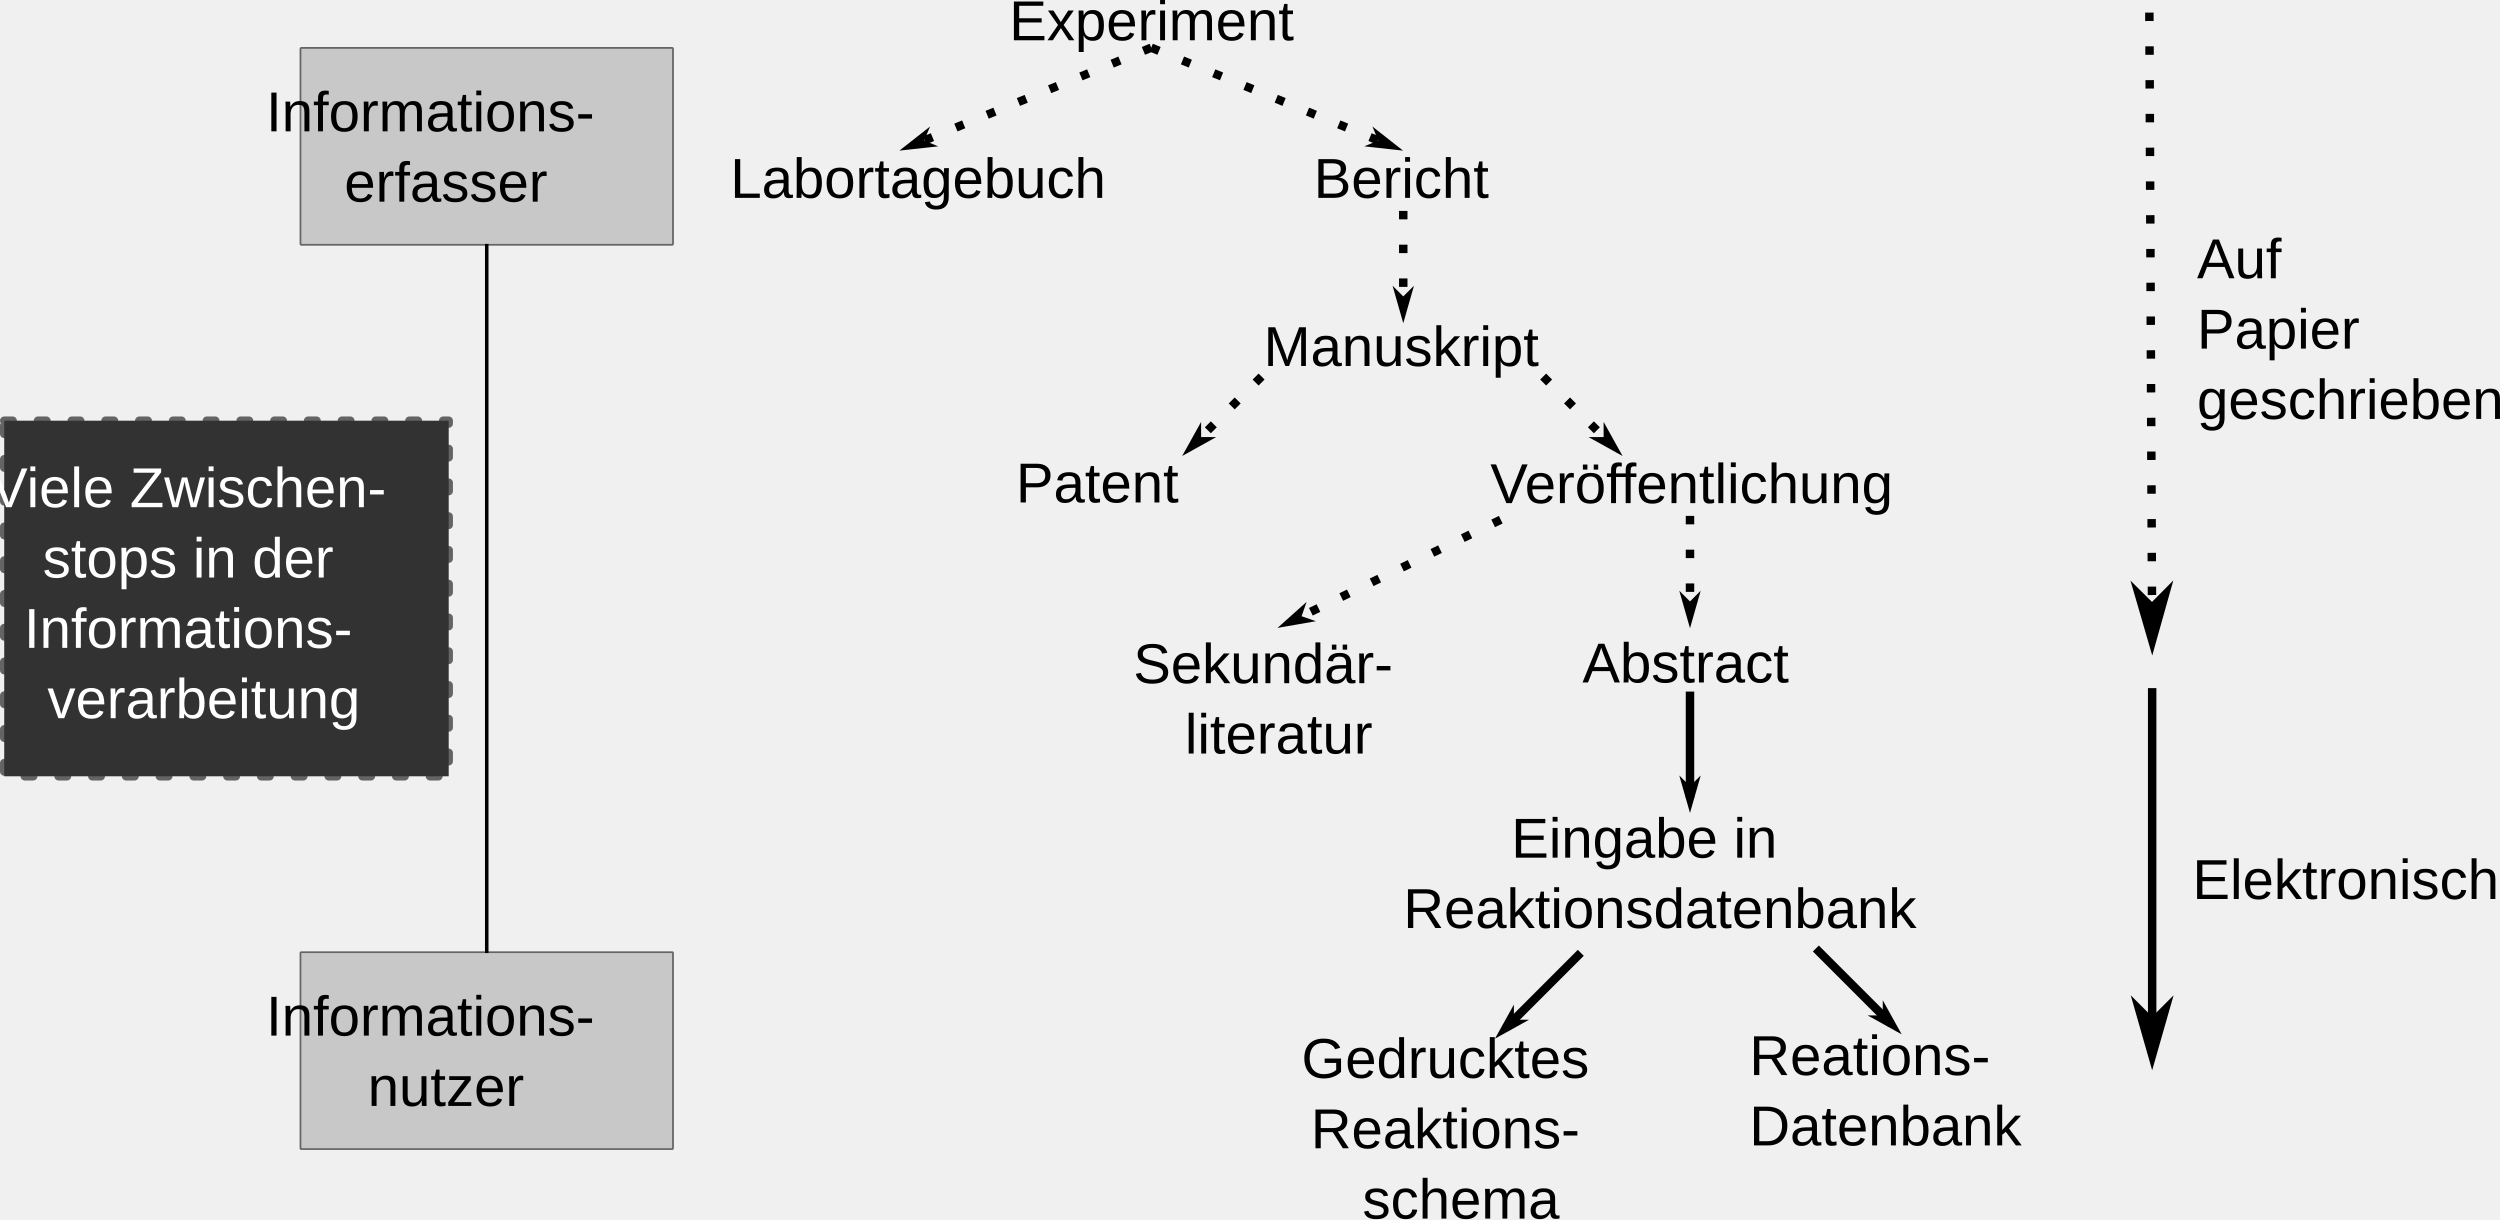
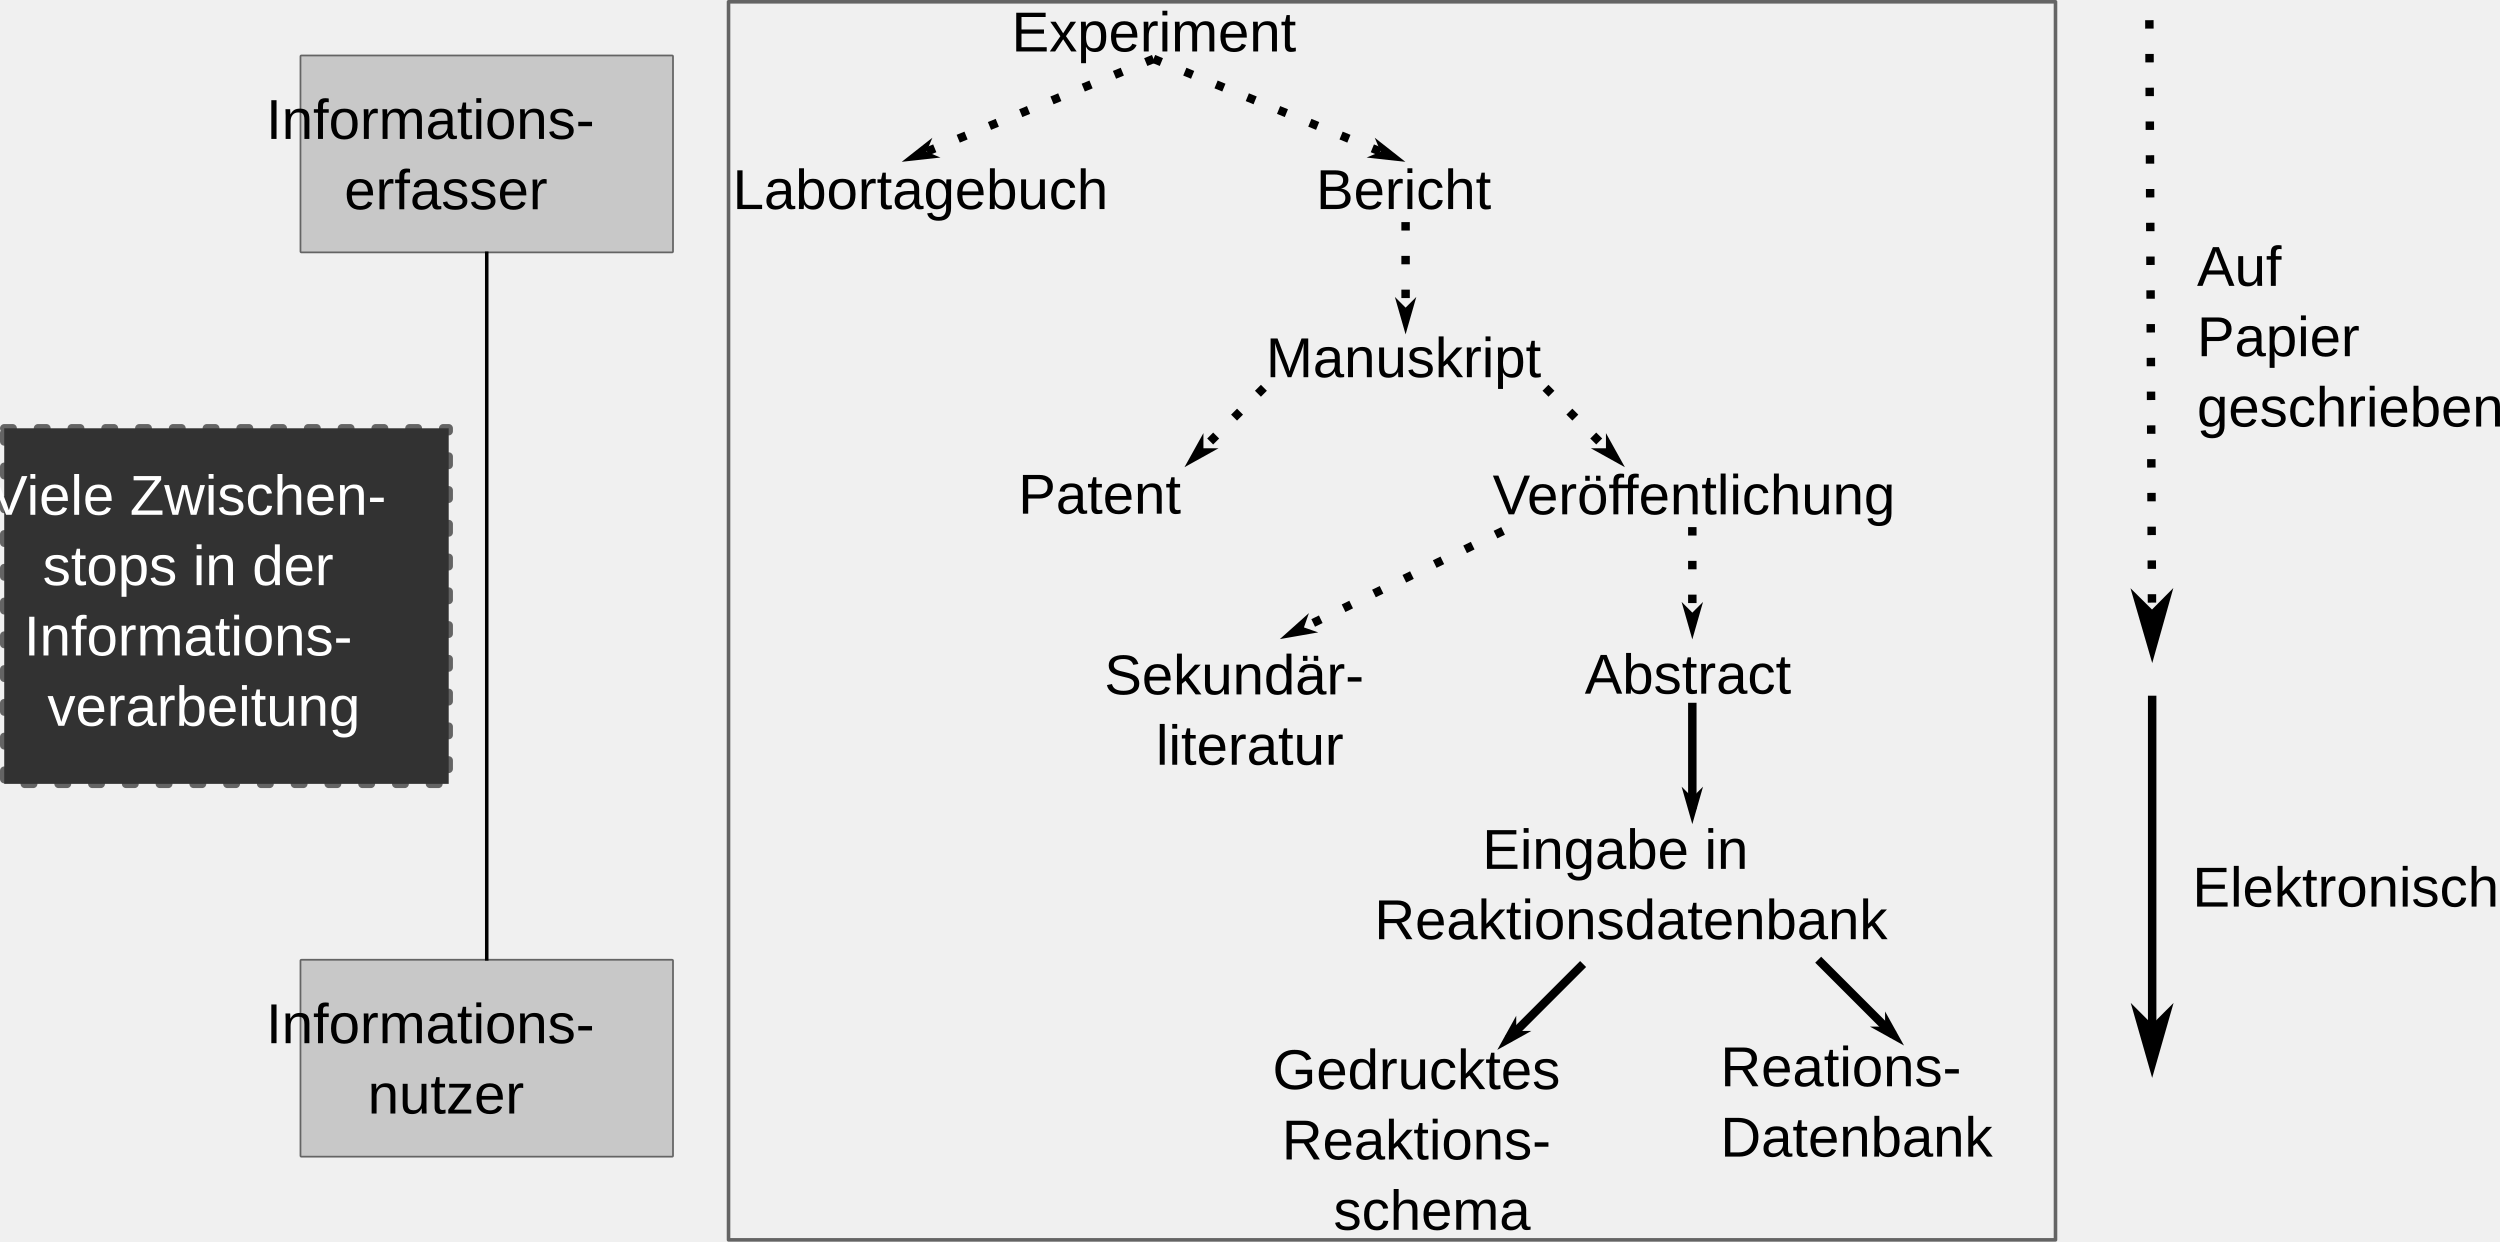
- <svg xmlns="http://www.w3.org/2000/svg" version="1.1" id="svg2" width="710.782" height="346.651">
+ <svg xmlns="http://www.w3.org/2000/svg" version="1.1" id="svg2" width="710.782" height="353.018">
  <defs id="defs6">
    <marker orient="auto" refY="0" refX="0" id="marker8208" style="overflow:visible">
      <path id="path8206" d="M 0,0 5,-5 -12.5,0 5,5 Z" style="fill:#000000;fill-opacity:1;fill-rule:evenodd;stroke:#000000;stroke-width:1pt;stroke-opacity:1" transform="matrix(-0.2,0,0,-0.2,-1.2,0)" />
    </marker>
    <marker style="overflow:visible" id="marker7775" refX="0" refY="0" orient="auto">
      <path transform="matrix(-0.2,0,0,-0.2,-1.2,0)" style="fill:#000000;fill-opacity:1;fill-rule:evenodd;stroke:#000000;stroke-width:1pt;stroke-opacity:1" d="M 0,0 5,-5 -12.5,0 5,5 Z" id="path7773" />
    </marker>
    <marker style="overflow:visible" id="marker7765" refX="0" refY="0" orient="auto">
      <path transform="matrix(-0.2,0,0,-0.2,-1.2,0)" style="fill:#000000;fill-opacity:1;fill-rule:evenodd;stroke:#000000;stroke-width:1pt;stroke-opacity:1" d="M 0,0 5,-5 -12.5,0 5,5 Z" id="path7763" />
    </marker>
    <marker style="overflow:visible" id="marker7755" refX="0" refY="0" orient="auto">
      <path transform="matrix(-0.2,0,0,-0.2,-1.2,0)" style="fill:#000000;fill-opacity:1;fill-rule:evenodd;stroke:#000000;stroke-width:1pt;stroke-opacity:1" d="M 0,0 5,-5 -12.5,0 5,5 Z" id="path7753" />
    </marker>
    <marker style="overflow:visible" id="marker7745" refX="0" refY="0" orient="auto">
      <path transform="matrix(-0.2,0,0,-0.2,-1.2,0)" style="fill:#000000;fill-opacity:1;fill-rule:evenodd;stroke:#000000;stroke-width:1pt;stroke-opacity:1" d="M 0,0 5,-5 -12.5,0 5,5 Z" id="path7743" />
    </marker>
    <marker style="overflow:visible" id="marker7735" refX="0" refY="0" orient="auto">
      <path transform="matrix(-0.2,0,0,-0.2,-1.2,0)" style="fill:#000000;fill-opacity:1;fill-rule:evenodd;stroke:#000000;stroke-width:1pt;stroke-opacity:1" d="M 0,0 5,-5 -12.5,0 5,5 Z" id="path7733" />
    </marker>
    <marker style="overflow:visible" id="marker7725" refX="0" refY="0" orient="auto">
      <path transform="matrix(-0.2,0,0,-0.2,-1.2,0)" style="fill:#000000;fill-opacity:1;fill-rule:evenodd;stroke:#000000;stroke-width:1pt;stroke-opacity:1" d="M 0,0 5,-5 -12.5,0 5,5 Z" id="path7723" />
    </marker>
    <marker orient="auto" refY="0" refX="0" id="Arrow1Send" style="overflow:visible">
      <path id="path972" d="M 0,0 5,-5 -12.5,0 5,5 Z" style="fill:#000000;fill-opacity:1;fill-rule:evenodd;stroke:#000000;stroke-width:1pt;stroke-opacity:1" transform="matrix(-0.2,0,0,-0.2,-1.2,0)" />
    </marker>
    <marker style="overflow:visible" id="marker1287" refX="0" refY="0" orient="auto">
      <path transform="matrix(-0.4,0,0,-0.4,-4,0)" style="fill:#000000;fill-opacity:1;fill-rule:evenodd;stroke:#000000;stroke-width:1pt;stroke-opacity:1" d="M 0,0 5,-5 -12.5,0 5,5 Z" id="path1285" />
    </marker>
    <marker orient="auto" refY="0" refX="0" id="Arrow1Mend" style="overflow:visible">
      <path id="path966" d="M 0,0 5,-5 -12.5,0 5,5 Z" style="fill:#000000;fill-opacity:1;fill-rule:evenodd;stroke:#000000;stroke-width:1pt;stroke-opacity:1" transform="matrix(-0.4,0,0,-0.4,-4,0)" />
    </marker>
    <marker orient="auto" refY="0" refX="0" id="Arrow1Lend" style="overflow:visible">
      <path id="path960" d="M 0,0 5,-5 -12.5,0 5,5 Z" style="fill:#000000;fill-opacity:1;fill-rule:evenodd;stroke:#000000;stroke-width:1pt;stroke-opacity:1" transform="matrix(-0.8,0,0,-0.8,-10,0)" />
    </marker>
    <marker style="overflow:visible" id="marker1287-2" refX="0" refY="0" orient="auto">
      <path transform="matrix(-0.4,0,0,-0.4,-4,0)" style="fill:#000000;fill-opacity:1;fill-rule:evenodd;stroke:#000000;stroke-width:1pt;stroke-opacity:1" d="M 0,0 5,-5 -12.5,0 5,5 Z" id="path1285-1" />
    </marker>
    <marker orient="auto" refY="0" refX="0" id="marker8208-4" style="overflow:visible">
      <path id="path8206-7" d="M 0,0 5,-5 -12.5,0 5,5 Z" style="fill:#000000;fill-opacity:1;fill-rule:evenodd;stroke:#000000;stroke-width:1pt;stroke-opacity:1" transform="matrix(-0.2,0,0,-0.2,-1.2,0)" />
    </marker>
    <marker orient="auto" refY="0" refX="0" id="marker8208-3" style="overflow:visible">
      <path id="path8206-76" d="M 0,0 5,-5 -12.5,0 5,5 Z" style="fill:#000000;fill-opacity:1;fill-rule:evenodd;stroke:#000000;stroke-width:1pt;stroke-opacity:1" transform="matrix(-0.2,0,0,-0.2,-1.2,0)" />
    </marker>
  </defs>
-   <g id="g939" transform="translate(-44.2159,-7.590225)">
+   <g id="g939" transform="translate(-44.2159,-5.432088)">
    <rect y="21.457" x="129.896" height="55.481" width="105.414" id="rect895-5" style="opacity:1;fill:#c8c8c8;fill-opacity:1;fill-rule:evenodd;stroke:#646464;stroke-width:1;stroke-linecap:round;stroke-linejoin:round;stroke-miterlimit:4;stroke-dasharray:none;stroke-dashoffset:0;stroke-opacity:1;paint-order:stroke fill markers" />
    <text id="text817" y="44.928" x="182.115" style="font-style:normal;font-variant:normal;font-weight:normal;font-stretch:normal;font-size:16px;line-height:1.25;font-family:Arial;-inkscape-font-specification:Arial;font-variant-ligatures:normal;font-variant-caps:normal;font-variant-numeric:normal;font-feature-settings:normal;text-align:center;letter-spacing:0px;word-spacing:0px;writing-mode:lr-tb;text-anchor:middle;fill:#000000;fill-opacity:1;stroke:none" xml:space="preserve">
      <tspan y="44.928" x="182.115" id="tspan815">Informations-</tspan>
      <tspan id="tspan819" y="64.928" x="182.115">erfasser</tspan>
    </text>
  </g>
-   <g id="g933" transform="translate(-44.2159,58.40978)">
+   <g id="g933" transform="translate(-44.2159,60.56791)">
    <rect y="212.558" x="129.896" height="55.481" width="105.414" id="rect895-5-4" style="opacity:1;fill:#c8c8c8;fill-opacity:1;fill-rule:evenodd;stroke:#646464;stroke-width:1;stroke-linecap:round;stroke-linejoin:round;stroke-miterlimit:4;stroke-dasharray:none;stroke-dashoffset:0;stroke-opacity:1;paint-order:stroke fill markers" />
    <text id="text823" y="236.029" x="182.115" style="font-style:normal;font-variant:normal;font-weight:normal;font-stretch:normal;font-size:16px;line-height:1.25;font-family:Arial;-inkscape-font-specification:Arial;font-variant-ligatures:normal;font-variant-caps:normal;font-variant-numeric:normal;font-feature-settings:normal;text-align:center;letter-spacing:0px;word-spacing:0px;writing-mode:lr-tb;text-anchor:middle;fill:#000000;fill-opacity:1;stroke:none" xml:space="preserve">
      <tspan y="236.029" x="182.115" id="tspan821">Informations-</tspan>
      <tspan id="tspan825" y="256.029" x="182.115">nutzer</tspan>
    </text>
  </g>
-   <rect style="opacity:1;fill:#323232;fill-opacity:1;fill-rule:evenodd;stroke:#646464;stroke-width:2.4;stroke-linecap:round;stroke-linejoin:round;stroke-miterlimit:4;stroke-dasharray:2.4, 7.2;stroke-dashoffset:0;stroke-opacity:1;paint-order:stroke fill markers" id="rect895" width="126.374" height="101.099" x="1.2" y="119.608" />
-   <text xml:space="preserve" style="font-style:normal;font-variant:normal;font-weight:normal;font-stretch:normal;font-size:16px;line-height:1.25;font-family:Arial;-inkscape-font-specification:Arial;font-variant-ligatures:normal;font-variant-caps:normal;font-variant-numeric:normal;font-feature-settings:normal;text-align:center;letter-spacing:0px;word-spacing:0px;writing-mode:lr-tb;text-anchor:middle;fill:#ffffff;fill-opacity:1;stroke:none" x="64.61" y="144.201" id="text829">
-     <tspan x="64.61" y="144.201" id="tspan831">Viele Zwischen-</tspan>
-     <tspan x="66.828" y="164.201" id="tspan835">stops in der </tspan>
-     <tspan x="64.61" y="184.201" id="tspan837">Informations-</tspan>
-     <tspan x="64.61" y="204.201" id="tspan839">verarbeitung</tspan>
+   <rect style="opacity:1;fill:#323232;fill-opacity:1;fill-rule:evenodd;stroke:#646464;stroke-width:2.4;stroke-linecap:round;stroke-linejoin:round;stroke-miterlimit:4;stroke-dasharray:2.4, 7.2;stroke-dashoffset:0;stroke-opacity:1;paint-order:stroke fill markers" id="rect895" width="126.374" height="101.099" x="1.2" y="121.766" />
+   <text xml:space="preserve" style="font-style:normal;font-variant:normal;font-weight:normal;font-stretch:normal;font-size:16px;line-height:1.25;font-family:Arial;-inkscape-font-specification:Arial;font-variant-ligatures:normal;font-variant-caps:normal;font-variant-numeric:normal;font-feature-settings:normal;text-align:center;letter-spacing:0px;word-spacing:0px;writing-mode:lr-tb;text-anchor:middle;fill:#ffffff;fill-opacity:1;stroke:none" x="64.61" y="146.359" id="text829">
+     <tspan x="64.61" y="146.359" id="tspan831">Viele Zwischen-</tspan>
+     <tspan x="66.828" y="166.359" id="tspan835">stops in der </tspan>
+     <tspan x="64.61" y="186.359" id="tspan837">Informations-</tspan>
+     <tspan x="64.61" y="206.359" id="tspan839">verarbeitung</tspan>
  </text>
-   <text xml:space="preserve" style="font-style:normal;font-variant:normal;font-weight:normal;font-stretch:normal;font-size:16px;line-height:1.25;font-family:Arial;-inkscape-font-specification:Arial;font-variant-ligatures:normal;font-variant-caps:normal;font-variant-numeric:normal;font-feature-settings:normal;text-align:start;letter-spacing:0px;word-spacing:0px;writing-mode:lr-tb;text-anchor:start;fill:#000000;fill-opacity:1;stroke:none" x="286.952" y="11.453" id="text843">
-     <tspan id="tspan841" x="286.952" y="11.453">Experiment</tspan>
+   <path style="fill:none;stroke:#000000;stroke-width:1px;stroke-linecap:butt;stroke-linejoin:miter;stroke-opacity:1" d="M 138.387,71.506 V 273.126" id="path927" />
+   <path style="fill:none;stroke:#000000;stroke-width:2.4;stroke-linecap:butt;stroke-linejoin:miter;stroke-miterlimit:4;stroke-dasharray:2.4, 7.2;stroke-dashoffset:0;stroke-opacity:1;marker-end:url(#Arrow1Mend)" d="M 611.094,5.736 611.888,183.798" id="path955" />
+   <path style="fill:none;stroke:#000000;stroke-width:2.4;stroke-linecap:butt;stroke-linejoin:miter;stroke-miterlimit:4;stroke-dasharray:none;stroke-opacity:1;marker-end:url(#marker1287)" d="m 611.888,197.798 v 103.931" id="path1277" />
+   <text xml:space="preserve" style="font-style:normal;font-variant:normal;font-weight:normal;font-stretch:normal;font-size:16px;line-height:1.25;font-family:Arial;-inkscape-font-specification:Arial;font-variant-ligatures:normal;font-variant-caps:normal;font-variant-numeric:normal;font-feature-settings:normal;text-align:start;letter-spacing:0px;word-spacing:0px;writing-mode:lr-tb;text-anchor:start;fill:#000000;fill-opacity:1;stroke:none" x="624.642" y="81.27" id="text9131">
+     <tspan id="tspan9129" x="624.642" y="81.27">Auf</tspan>
+     <tspan x="624.642" y="101.27" id="tspan9133">Papier</tspan>
+     <tspan x="624.642" y="121.27" id="tspan9135">geschrieben</tspan>
  </text>
-   <text xml:space="preserve" style="font-style:normal;font-variant:normal;font-weight:normal;font-stretch:normal;font-size:16px;line-height:1.25;font-family:Arial;-inkscape-font-specification:Arial;font-variant-ligatures:normal;font-variant-caps:normal;font-variant-numeric:normal;font-feature-settings:normal;text-align:start;letter-spacing:0px;word-spacing:0px;writing-mode:lr-tb;text-anchor:start;fill:#000000;fill-opacity:1;stroke:none" x="207.646" y="56.252" id="text847">
-     <tspan id="tspan845" x="207.646" y="56.252">Labortagebuch</tspan>
+   <text xml:space="preserve" style="font-style:normal;font-variant:normal;font-weight:normal;font-stretch:normal;font-size:16px;line-height:1.25;font-family:Arial;-inkscape-font-specification:Arial;font-variant-ligatures:normal;font-variant-caps:normal;font-variant-numeric:normal;font-feature-settings:normal;text-align:start;letter-spacing:0px;word-spacing:0px;writing-mode:lr-tb;text-anchor:start;fill:#000000;fill-opacity:1;stroke:none" x="623.353" y="257.762" id="text9139">
+     <tspan id="tspan9137" x="623.353" y="257.762">Elektronisch</tspan>
  </text>
-   <text xml:space="preserve" style="font-style:normal;font-variant:normal;font-weight:normal;font-stretch:normal;font-size:16px;line-height:1.25;font-family:Arial;-inkscape-font-specification:Arial;font-variant-ligatures:normal;font-variant-caps:normal;font-variant-numeric:normal;font-feature-settings:normal;text-align:start;letter-spacing:0px;word-spacing:0px;writing-mode:lr-tb;text-anchor:start;fill:#000000;fill-opacity:1;stroke:none" x="373.513" y="56.252" id="text851">
-     <tspan id="tspan849" x="373.513" y="56.252">Bericht</tspan>
-   </text>
-   <text xml:space="preserve" style="font-style:normal;font-variant:normal;font-weight:normal;font-stretch:normal;font-size:16px;line-height:1.25;font-family:Arial;-inkscape-font-specification:Arial;font-variant-ligatures:normal;font-variant-caps:normal;font-variant-numeric:normal;font-feature-settings:normal;text-align:start;letter-spacing:0px;word-spacing:0px;writing-mode:lr-tb;text-anchor:start;fill:#000000;fill-opacity:1;stroke:none" x="359.271" y="104.058" id="text855">
-     <tspan id="tspan853" x="359.271" y="104.058">Manuskript</tspan>
-   </text>
-   <text xml:space="preserve" style="font-style:normal;font-variant:normal;font-weight:normal;font-stretch:normal;font-size:16px;line-height:1.25;font-family:Arial;-inkscape-font-specification:Arial;font-variant-ligatures:normal;font-variant-caps:normal;font-variant-numeric:normal;font-feature-settings:normal;text-align:start;letter-spacing:0px;word-spacing:0px;writing-mode:lr-tb;text-anchor:start;fill:#000000;fill-opacity:1;stroke:none" x="288.854" y="142.857" id="text859">
-     <tspan id="tspan857" x="288.854" y="142.857">Patent</tspan>
-   </text>
-   <text xml:space="preserve" style="font-style:normal;font-variant:normal;font-weight:normal;font-stretch:normal;font-size:16px;line-height:1.25;font-family:Arial;-inkscape-font-specification:Arial;font-variant-ligatures:normal;font-variant-caps:normal;font-variant-numeric:normal;font-feature-settings:normal;text-align:start;letter-spacing:0px;word-spacing:0px;writing-mode:lr-tb;text-anchor:start;fill:#000000;fill-opacity:1;stroke:none" x="423.709" y="143.052" id="text863">
-     <tspan id="tspan861" x="423.709" y="143.052">Veröffentlichung</tspan>
-   </text>
-   <text xml:space="preserve" style="font-style:normal;font-variant:normal;font-weight:normal;font-stretch:normal;font-size:16px;line-height:1.25;font-family:Arial;-inkscape-font-specification:Arial;font-variant-ligatures:normal;font-variant-caps:normal;font-variant-numeric:normal;font-feature-settings:normal;text-align:start;letter-spacing:0px;word-spacing:0px;writing-mode:lr-tb;text-anchor:start;fill:#000000;fill-opacity:1;stroke:none" x="449.908" y="194.039" id="text867">
-     <tspan id="tspan865" x="449.908" y="194.039">Abstract</tspan>
-   </text>
-   <text xml:space="preserve" style="font-style:normal;font-variant:normal;font-weight:normal;font-stretch:normal;font-size:16px;line-height:1.25;font-family:Arial;-inkscape-font-specification:Arial;font-variant-ligatures:normal;font-variant-caps:normal;font-variant-numeric:normal;font-feature-settings:normal;text-align:center;letter-spacing:0px;word-spacing:0px;writing-mode:lr-tb;text-anchor:middle;fill:#000000;fill-opacity:1;stroke:none" x="478.603" y="243.845" id="text871">
-     <tspan id="tspan869" x="478.603" y="243.845">Eingabe in</tspan>
-     <tspan x="478.603" y="263.845" id="tspan873">Reaktionsdatenbank</tspan>
-   </text>
-   <text xml:space="preserve" style="font-style:normal;font-variant:normal;font-weight:normal;font-stretch:normal;font-size:16px;line-height:1.25;font-family:Arial;-inkscape-font-specification:Arial;font-variant-ligatures:normal;font-variant-caps:normal;font-variant-numeric:normal;font-feature-settings:normal;text-align:center;letter-spacing:0px;word-spacing:0px;writing-mode:lr-tb;text-anchor:middle;fill:#000000;fill-opacity:1;stroke:none" x="422.043" y="306.463" id="text877">
-     <tspan id="tspan875" x="422.043" y="306.463">Gedrucktes</tspan>
-     <tspan x="422.043" y="326.463" id="tspan879">Reaktions-</tspan>
-     <tspan x="422.043" y="346.463" id="tspan881">schema</tspan>
-   </text>
-   <text xml:space="preserve" style="font-style:normal;font-variant:normal;font-weight:normal;font-stretch:normal;font-size:16px;line-height:1.25;font-family:Arial;-inkscape-font-specification:Arial;font-variant-ligatures:normal;font-variant-caps:normal;font-variant-numeric:normal;font-feature-settings:normal;text-align:center;letter-spacing:0px;word-spacing:0px;writing-mode:lr-tb;text-anchor:middle;fill:#000000;fill-opacity:1;stroke:none" x="542.736" y="305.652" id="text885">
-     <tspan id="tspan883" x="542.736" y="305.652">Reations-</tspan>
-     <tspan x="542.736" y="325.652" id="tspan887">Datenbank</tspan>
-   </text>
-   <text xml:space="preserve" style="font-style:normal;font-variant:normal;font-weight:normal;font-stretch:normal;font-size:16px;line-height:1.25;font-family:Arial;-inkscape-font-specification:Arial;font-variant-ligatures:normal;font-variant-caps:normal;font-variant-numeric:normal;font-feature-settings:normal;text-align:center;letter-spacing:0px;word-spacing:0px;writing-mode:lr-tb;text-anchor:middle;fill:#000000;fill-opacity:1;stroke:none" x="370.226" y="194.234" id="text891">
-     <tspan id="tspan889" x="370.226" y="194.234">Sekundär-</tspan>
-     <tspan x="370.226" y="214.234" id="tspan893">literatur</tspan>
-   </text>
-   <path style="fill:none;stroke:#000000;stroke-width:1px;stroke-linecap:butt;stroke-linejoin:miter;stroke-opacity:1" d="M 138.387,69.348 V 270.968" id="path927" />
-   <path style="fill:none;stroke:#000000;stroke-width:2.4;stroke-linecap:butt;stroke-linejoin:miter;stroke-miterlimit:4;stroke-dasharray:2.4, 7.2;stroke-dashoffset:0;stroke-opacity:1;marker-end:url(#Arrow1Mend)" d="M 611.094,3.577 611.888,181.64" id="path955" />
-   <path style="fill:none;stroke:#000000;stroke-width:2.4;stroke-linecap:butt;stroke-linejoin:miter;stroke-miterlimit:4;stroke-dasharray:none;stroke-opacity:1;marker-end:url(#marker1287)" d="m 611.888,195.64 v 103.931" id="path1277" />
-   <path style="fill:none;stroke:#000000;stroke-width:2.4;stroke-linecap:butt;stroke-linejoin:miter;stroke-miterlimit:4;stroke-dasharray:2.4, 7.2;stroke-dashoffset:0;stroke-opacity:1;marker-end:url(#marker7765)" d="M 327.31,13.556 259.677,41.203" id="path955-2" />
-   <path style="fill:none;stroke:#000000;stroke-width:2.4;stroke-linecap:butt;stroke-linejoin:miter;stroke-miterlimit:4;stroke-dasharray:2.4, 7.2;stroke-dashoffset:0;stroke-opacity:1;marker-end:url(#marker7755)" d="M 327.31,13.556 394.943,41.203" id="path955-2-7" />
-   <path style="fill:none;stroke:#000000;stroke-width:2.4;stroke-linecap:butt;stroke-linejoin:miter;stroke-miterlimit:4;stroke-dasharray:2.4, 7.2;stroke-dashoffset:0;stroke-opacity:1;marker-end:url(#marker7745)" d="M 398.966,59.964 V 87.611" id="path955-2-7-4" />
-   <path style="fill:none;stroke:#000000;stroke-width:2.4;stroke-linecap:butt;stroke-linejoin:miter;stroke-miterlimit:4;stroke-dasharray:2.4, 7.2;stroke-dashoffset:0;stroke-opacity:1;marker-end:url(#marker7735)" d="M 358.682,107.065 339.133,126.614" id="path955-2-7-4-2" />
-   <path style="fill:none;stroke:#000000;stroke-width:2.4;stroke-linecap:butt;stroke-linejoin:miter;stroke-miterlimit:4;stroke-dasharray:2.4, 7.2;stroke-dashoffset:0;stroke-opacity:1;marker-end:url(#marker7725)" d="m 438.737,107.065 19.549,19.549" id="path955-2-7-4-21" />
-   <path style="fill:none;stroke:#000000;stroke-width:2.4;stroke-linecap:butt;stroke-linejoin:miter;stroke-miterlimit:4;stroke-dasharray:2.4, 7.2;stroke-dashoffset:0;stroke-opacity:1;marker-end:url(#marker7775)" d="m 480.487,146.678 -1e-5,27.647" id="path955-2-7-4-21-2" />
-   <path style="fill:none;stroke:#000000;stroke-width:2.4;stroke-linecap:butt;stroke-linejoin:miter;stroke-miterlimit:4;stroke-dasharray:2.4, 7.2;stroke-dashoffset:0;stroke-opacity:1;marker-end:url(#Arrow1Send)" d="M 426.685,147.758 367.066,176.654" id="path955-2-7-4-2-5" />
-   <path style="fill:none;stroke:#000000;stroke-width:2.4;stroke-linecap:butt;stroke-linejoin:miter;stroke-miterlimit:4;stroke-dasharray:none;stroke-opacity:1;marker-end:url(#marker8208)" d="m 480.487,196.626 v 30.228" id="path1277-2" />
-   <path style="fill:none;stroke:#000000;stroke-width:2.4;stroke-linecap:butt;stroke-linejoin:miter;stroke-miterlimit:4;stroke-dasharray:none;stroke-opacity:1;marker-end:url(#marker8208-4)" d="M 449.44,270.904 428.066,292.278" id="path1277-2-5" />
-   <path style="fill:none;stroke:#000000;stroke-width:2.4;stroke-linecap:butt;stroke-linejoin:miter;stroke-miterlimit:4;stroke-dasharray:none;stroke-opacity:1;marker-end:url(#marker8208-3)" d="m 516.272,269.671 21.375,21.375" id="path1277-2-0" />
-   <text xml:space="preserve" style="font-style:normal;font-variant:normal;font-weight:normal;font-stretch:normal;font-size:16px;line-height:1.25;font-family:Arial;-inkscape-font-specification:Arial;font-variant-ligatures:normal;font-variant-caps:normal;font-variant-numeric:normal;font-feature-settings:normal;text-align:start;letter-spacing:0px;word-spacing:0px;writing-mode:lr-tb;text-anchor:start;fill:#000000;fill-opacity:1;stroke:none" x="624.642" y="79.112" id="text9131">
-     <tspan id="tspan9129" x="624.642" y="79.112">Auf</tspan>
-     <tspan x="624.642" y="99.112" id="tspan9133">Papier</tspan>
-     <tspan x="624.642" y="119.112" id="tspan9135">geschrieben</tspan>
-   </text>
-   <text xml:space="preserve" style="font-style:normal;font-variant:normal;font-weight:normal;font-stretch:normal;font-size:16px;line-height:1.25;font-family:Arial;-inkscape-font-specification:Arial;font-variant-ligatures:normal;font-variant-caps:normal;font-variant-numeric:normal;font-feature-settings:normal;text-align:start;letter-spacing:0px;word-spacing:0px;writing-mode:lr-tb;text-anchor:start;fill:#000000;fill-opacity:1;stroke:none" x="623.353" y="255.604" id="text9139">
-     <tspan id="tspan9137" x="623.353" y="255.604">Elektronisch</tspan>
-   </text>
+   <g id="g1155" transform="translate(0,2.158137)">
+     <g transform="translate(0.6614151,1.02531)" id="g1112">
+       <text xml:space="preserve" style="font-style:normal;font-variant:normal;font-weight:normal;font-stretch:normal;font-size:16px;line-height:1.25;font-family:Arial;-inkscape-font-specification:Arial;font-variant-ligatures:normal;font-variant-caps:normal;font-variant-numeric:normal;font-feature-settings:normal;text-align:start;letter-spacing:0px;word-spacing:0px;writing-mode:lr-tb;text-anchor:start;fill:#000000;fill-opacity:1;stroke:none" x="286.952" y="11.453" id="text843">
+         <tspan id="tspan841" x="286.952" y="11.453">Experiment</tspan>
+       </text>
+       <text xml:space="preserve" style="font-style:normal;font-variant:normal;font-weight:normal;font-stretch:normal;font-size:16px;line-height:1.25;font-family:Arial;-inkscape-font-specification:Arial;font-variant-ligatures:normal;font-variant-caps:normal;font-variant-numeric:normal;font-feature-settings:normal;text-align:start;letter-spacing:0px;word-spacing:0px;writing-mode:lr-tb;text-anchor:start;fill:#000000;fill-opacity:1;stroke:none" x="207.646" y="56.252" id="text847">
+         <tspan id="tspan845" x="207.646" y="56.252">Labortagebuch</tspan>
+       </text>
+       <text xml:space="preserve" style="font-style:normal;font-variant:normal;font-weight:normal;font-stretch:normal;font-size:16px;line-height:1.25;font-family:Arial;-inkscape-font-specification:Arial;font-variant-ligatures:normal;font-variant-caps:normal;font-variant-numeric:normal;font-feature-settings:normal;text-align:start;letter-spacing:0px;word-spacing:0px;writing-mode:lr-tb;text-anchor:start;fill:#000000;fill-opacity:1;stroke:none" x="373.513" y="56.252" id="text851">
+         <tspan id="tspan849" x="373.513" y="56.252">Bericht</tspan>
+       </text>
+       <text xml:space="preserve" style="font-style:normal;font-variant:normal;font-weight:normal;font-stretch:normal;font-size:16px;line-height:1.25;font-family:Arial;-inkscape-font-specification:Arial;font-variant-ligatures:normal;font-variant-caps:normal;font-variant-numeric:normal;font-feature-settings:normal;text-align:start;letter-spacing:0px;word-spacing:0px;writing-mode:lr-tb;text-anchor:start;fill:#000000;fill-opacity:1;stroke:none" x="359.271" y="104.058" id="text855">
+         <tspan id="tspan853" x="359.271" y="104.058">Manuskript</tspan>
+       </text>
+       <text xml:space="preserve" style="font-style:normal;font-variant:normal;font-weight:normal;font-stretch:normal;font-size:16px;line-height:1.25;font-family:Arial;-inkscape-font-specification:Arial;font-variant-ligatures:normal;font-variant-caps:normal;font-variant-numeric:normal;font-feature-settings:normal;text-align:start;letter-spacing:0px;word-spacing:0px;writing-mode:lr-tb;text-anchor:start;fill:#000000;fill-opacity:1;stroke:none" x="288.854" y="142.857" id="text859">
+         <tspan id="tspan857" x="288.854" y="142.857">Patent</tspan>
+       </text>
+       <text xml:space="preserve" style="font-style:normal;font-variant:normal;font-weight:normal;font-stretch:normal;font-size:16px;line-height:1.25;font-family:Arial;-inkscape-font-specification:Arial;font-variant-ligatures:normal;font-variant-caps:normal;font-variant-numeric:normal;font-feature-settings:normal;text-align:start;letter-spacing:0px;word-spacing:0px;writing-mode:lr-tb;text-anchor:start;fill:#000000;fill-opacity:1;stroke:none" x="423.709" y="143.052" id="text863">
+         <tspan id="tspan861" x="423.709" y="143.052">Veröffentlichung</tspan>
+       </text>
+       <text xml:space="preserve" style="font-style:normal;font-variant:normal;font-weight:normal;font-stretch:normal;font-size:16px;line-height:1.25;font-family:Arial;-inkscape-font-specification:Arial;font-variant-ligatures:normal;font-variant-caps:normal;font-variant-numeric:normal;font-feature-settings:normal;text-align:start;letter-spacing:0px;word-spacing:0px;writing-mode:lr-tb;text-anchor:start;fill:#000000;fill-opacity:1;stroke:none" x="449.908" y="194.039" id="text867">
+         <tspan id="tspan865" x="449.908" y="194.039">Abstract</tspan>
+       </text>
+       <text xml:space="preserve" style="font-style:normal;font-variant:normal;font-weight:normal;font-stretch:normal;font-size:16px;line-height:1.25;font-family:Arial;-inkscape-font-specification:Arial;font-variant-ligatures:normal;font-variant-caps:normal;font-variant-numeric:normal;font-feature-settings:normal;text-align:center;letter-spacing:0px;word-spacing:0px;writing-mode:lr-tb;text-anchor:middle;fill:#000000;fill-opacity:1;stroke:none" x="478.603" y="243.845" id="text871">
+         <tspan id="tspan869" x="478.603" y="243.845">Eingabe in</tspan>
+         <tspan x="478.603" y="263.845" id="tspan873">Reaktionsdatenbank</tspan>
+       </text>
+       <text xml:space="preserve" style="font-style:normal;font-variant:normal;font-weight:normal;font-stretch:normal;font-size:16px;line-height:1.25;font-family:Arial;-inkscape-font-specification:Arial;font-variant-ligatures:normal;font-variant-caps:normal;font-variant-numeric:normal;font-feature-settings:normal;text-align:center;letter-spacing:0px;word-spacing:0px;writing-mode:lr-tb;text-anchor:middle;fill:#000000;fill-opacity:1;stroke:none" x="422.043" y="306.463" id="text877">
+         <tspan id="tspan875" x="422.043" y="306.463">Gedrucktes</tspan>
+         <tspan x="422.043" y="326.463" id="tspan879">Reaktions-</tspan>
+         <tspan x="422.043" y="346.463" id="tspan881">schema</tspan>
+       </text>
+       <text xml:space="preserve" style="font-style:normal;font-variant:normal;font-weight:normal;font-stretch:normal;font-size:16px;line-height:1.25;font-family:Arial;-inkscape-font-specification:Arial;font-variant-ligatures:normal;font-variant-caps:normal;font-variant-numeric:normal;font-feature-settings:normal;text-align:center;letter-spacing:0px;word-spacing:0px;writing-mode:lr-tb;text-anchor:middle;fill:#000000;fill-opacity:1;stroke:none" x="542.736" y="305.652" id="text885">
+         <tspan id="tspan883" x="542.736" y="305.652">Reations-</tspan>
+         <tspan x="542.736" y="325.652" id="tspan887">Datenbank</tspan>
+       </text>
+       <text xml:space="preserve" style="font-style:normal;font-variant:normal;font-weight:normal;font-stretch:normal;font-size:16px;line-height:1.25;font-family:Arial;-inkscape-font-specification:Arial;font-variant-ligatures:normal;font-variant-caps:normal;font-variant-numeric:normal;font-feature-settings:normal;text-align:center;letter-spacing:0px;word-spacing:0px;writing-mode:lr-tb;text-anchor:middle;fill:#000000;fill-opacity:1;stroke:none" x="370.226" y="194.234" id="text891">
+         <tspan id="tspan889" x="370.226" y="194.234">Sekundär-</tspan>
+         <tspan x="370.226" y="214.234" id="tspan893">literatur</tspan>
+       </text>
+       <path style="fill:none;stroke:#000000;stroke-width:2.4;stroke-linecap:butt;stroke-linejoin:miter;stroke-miterlimit:4;stroke-dasharray:2.4, 7.2;stroke-dashoffset:0;stroke-opacity:1;marker-end:url(#marker7765)" d="M 327.31,13.556 259.677,41.203" id="path955-2" />
+       <path style="fill:none;stroke:#000000;stroke-width:2.4;stroke-linecap:butt;stroke-linejoin:miter;stroke-miterlimit:4;stroke-dasharray:2.4,7.2;stroke-dashoffset:0;stroke-opacity:1;marker-end:url(#marker7755)" d="M 327.31,13.556 394.943,41.203" id="path955-2-7" />
+       <path style="fill:none;stroke:#000000;stroke-width:2.4;stroke-linecap:butt;stroke-linejoin:miter;stroke-miterlimit:4;stroke-dasharray:2.4, 7.2;stroke-dashoffset:0;stroke-opacity:1;marker-end:url(#marker7745)" d="M 398.966,59.964 V 87.611" id="path955-2-7-4" />
+       <path style="fill:none;stroke:#000000;stroke-width:2.4;stroke-linecap:butt;stroke-linejoin:miter;stroke-miterlimit:4;stroke-dasharray:2.4, 7.2;stroke-dashoffset:0;stroke-opacity:1;marker-end:url(#marker7735)" d="M 358.682,107.065 339.133,126.614" id="path955-2-7-4-2" />
+       <path style="fill:none;stroke:#000000;stroke-width:2.4;stroke-linecap:butt;stroke-linejoin:miter;stroke-miterlimit:4;stroke-dasharray:2.4, 7.2;stroke-dashoffset:0;stroke-opacity:1;marker-end:url(#marker7725)" d="m 438.737,107.065 19.549,19.549" id="path955-2-7-4-21" />
+       <path style="fill:none;stroke:#000000;stroke-width:2.4;stroke-linecap:butt;stroke-linejoin:miter;stroke-miterlimit:4;stroke-dasharray:2.4, 7.2;stroke-dashoffset:0;stroke-opacity:1;marker-end:url(#marker7775)" d="m 480.487,146.678 -1e-5,27.647" id="path955-2-7-4-21-2" />
+       <path style="fill:none;stroke:#000000;stroke-width:2.4;stroke-linecap:butt;stroke-linejoin:miter;stroke-miterlimit:4;stroke-dasharray:2.4, 7.2;stroke-dashoffset:0;stroke-opacity:1;marker-end:url(#Arrow1Send)" d="M 426.685,147.758 367.066,176.654" id="path955-2-7-4-2-5" />
+       <path style="fill:none;stroke:#000000;stroke-width:2.4;stroke-linecap:butt;stroke-linejoin:miter;stroke-miterlimit:4;stroke-dasharray:none;stroke-opacity:1;marker-end:url(#marker8208)" d="m 480.487,196.626 v 30.228" id="path1277-2" />
+       <path style="fill:none;stroke:#000000;stroke-width:2.4;stroke-linecap:butt;stroke-linejoin:miter;stroke-miterlimit:4;stroke-dasharray:none;stroke-opacity:1;marker-end:url(#marker8208-4)" d="M 449.44,270.904 428.066,292.278" id="path1277-2-5" />
+       <path style="fill:none;stroke:#000000;stroke-width:2.4;stroke-linecap:butt;stroke-linejoin:miter;stroke-miterlimit:4;stroke-dasharray:none;stroke-opacity:1;marker-end:url(#marker8208-3)" d="m 516.272,269.671 21.375,21.375" id="path1277-2-0" />
+     </g>
+     <rect y="-1.648" x="207.13" height="351.998" width="377.273" id="rect1114" style="opacity:1;fill:none;fill-opacity:1;fill-rule:evenodd;stroke:#646464;stroke-width:1.02;stroke-linecap:round;stroke-linejoin:round;stroke-miterlimit:4;stroke-dasharray:none;stroke-dashoffset:0;stroke-opacity:1;paint-order:stroke fill markers" />
+   </g>
</svg>
